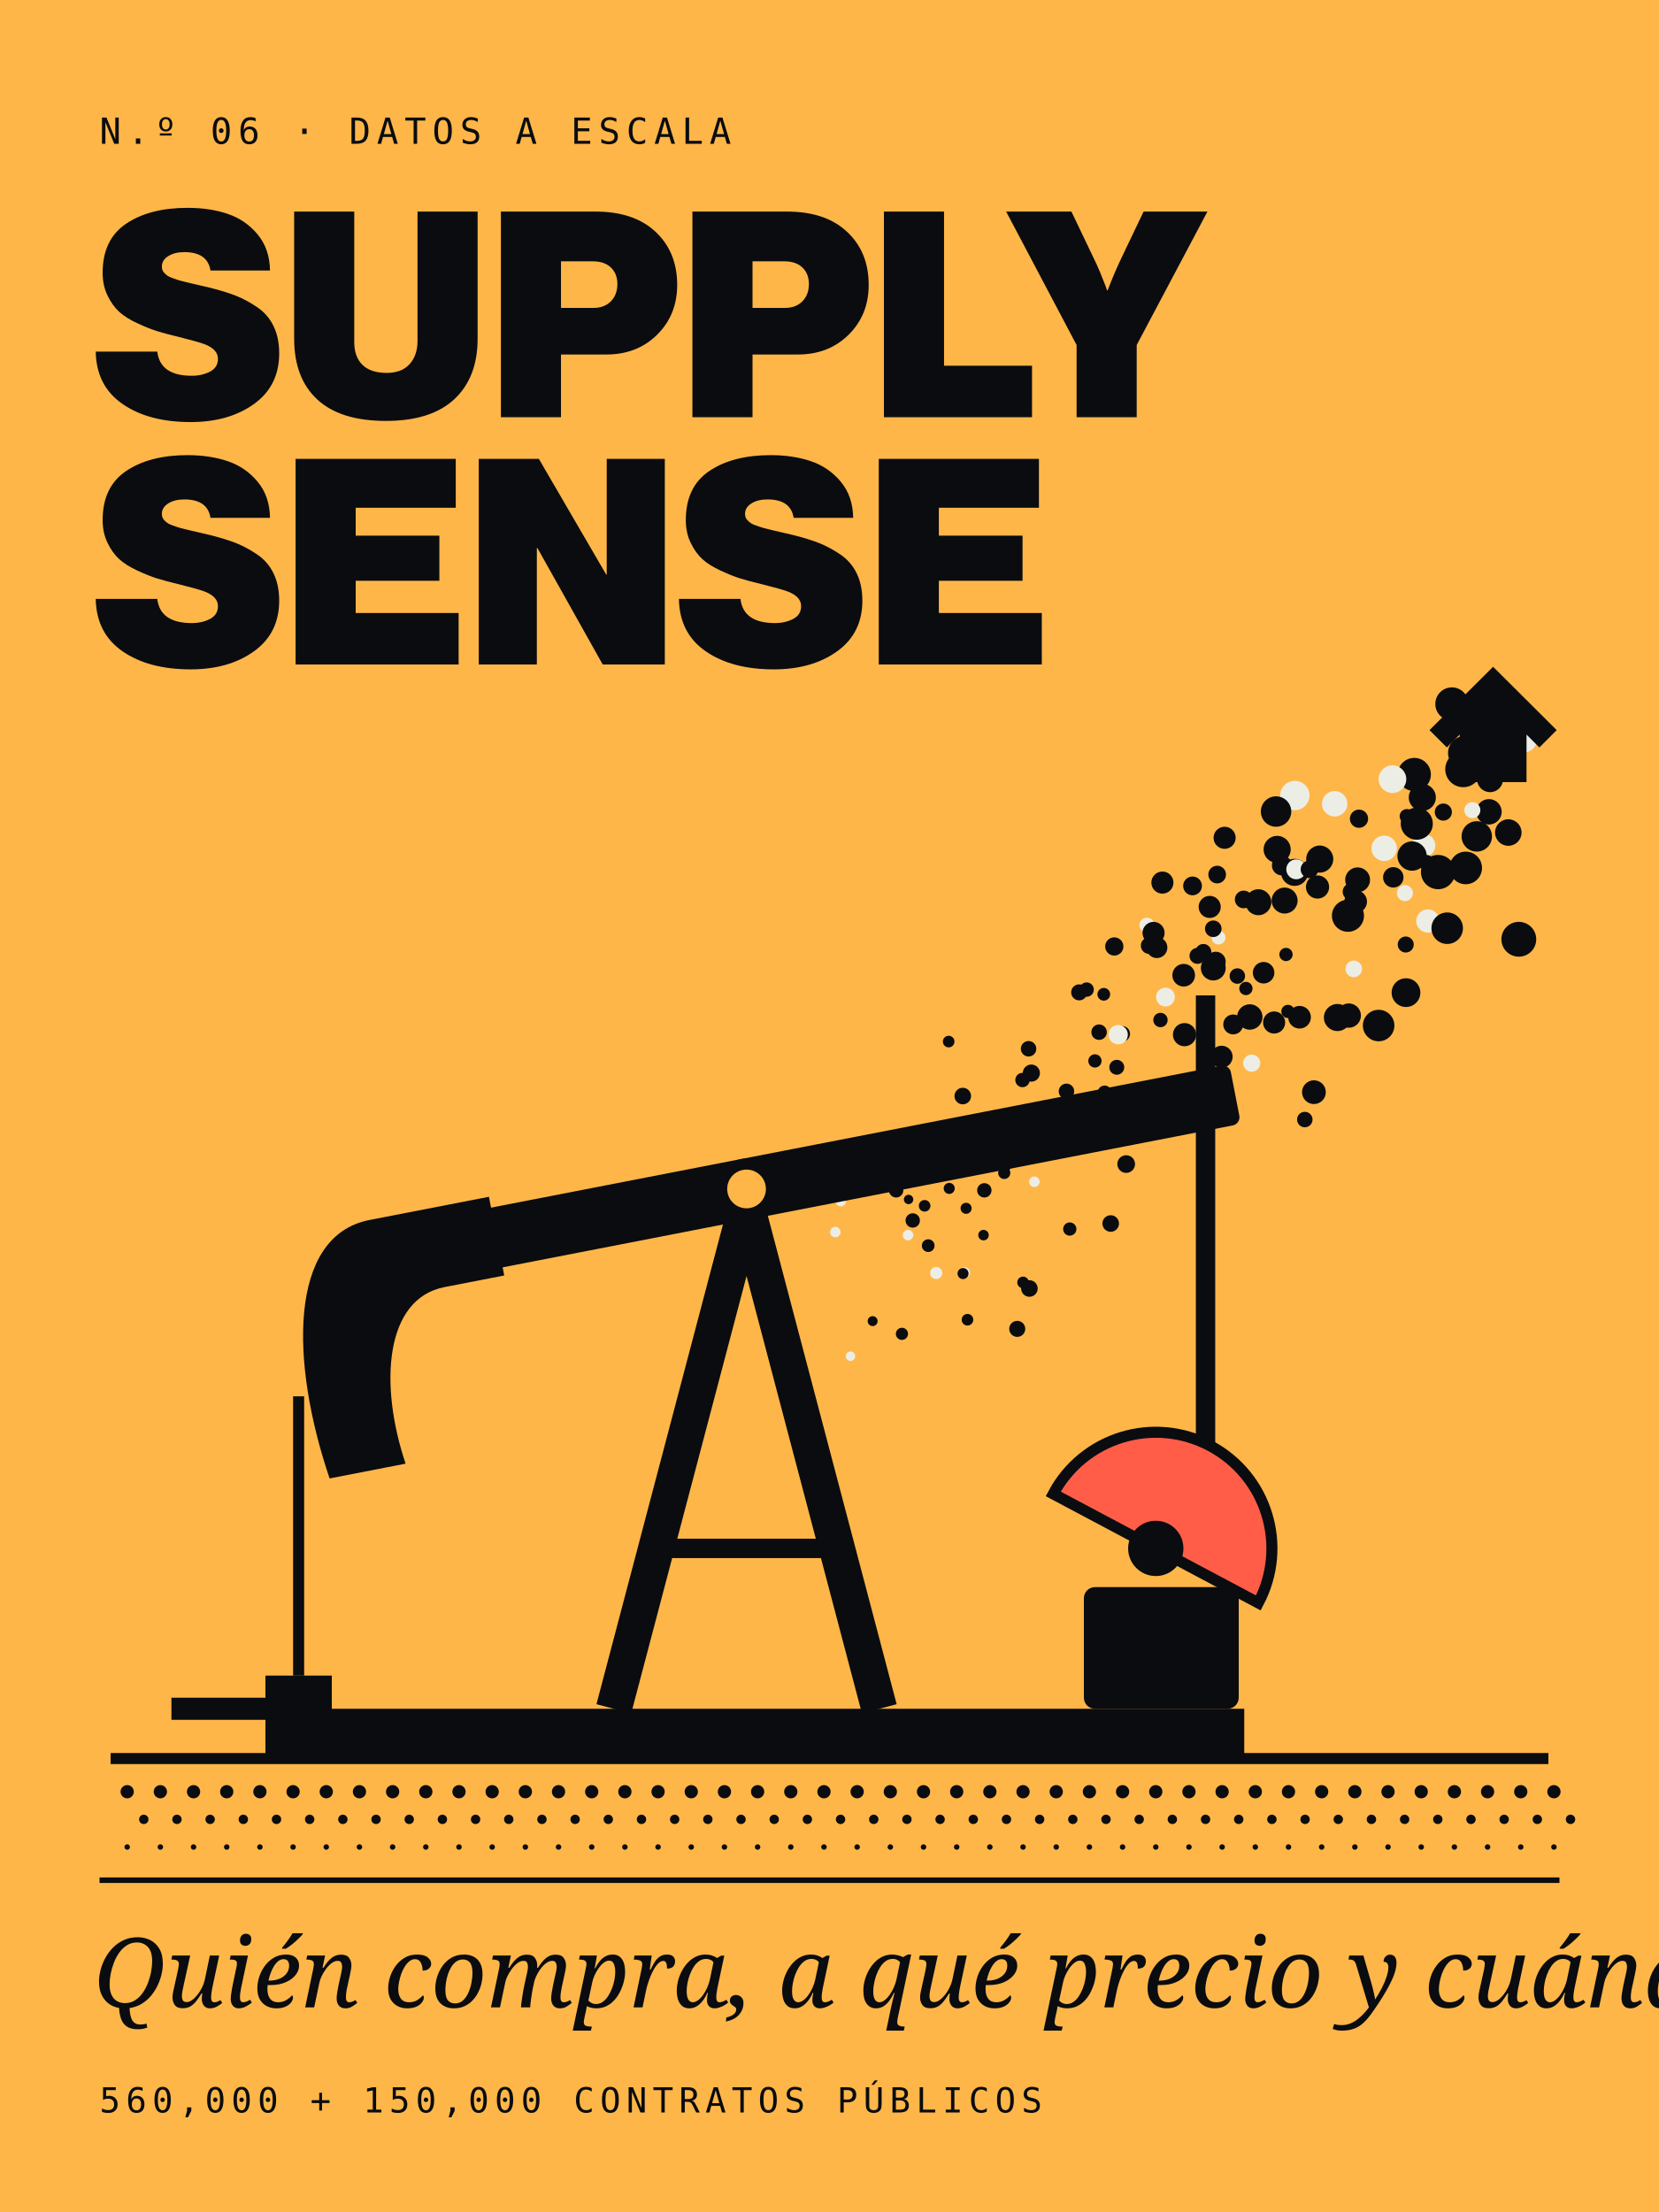
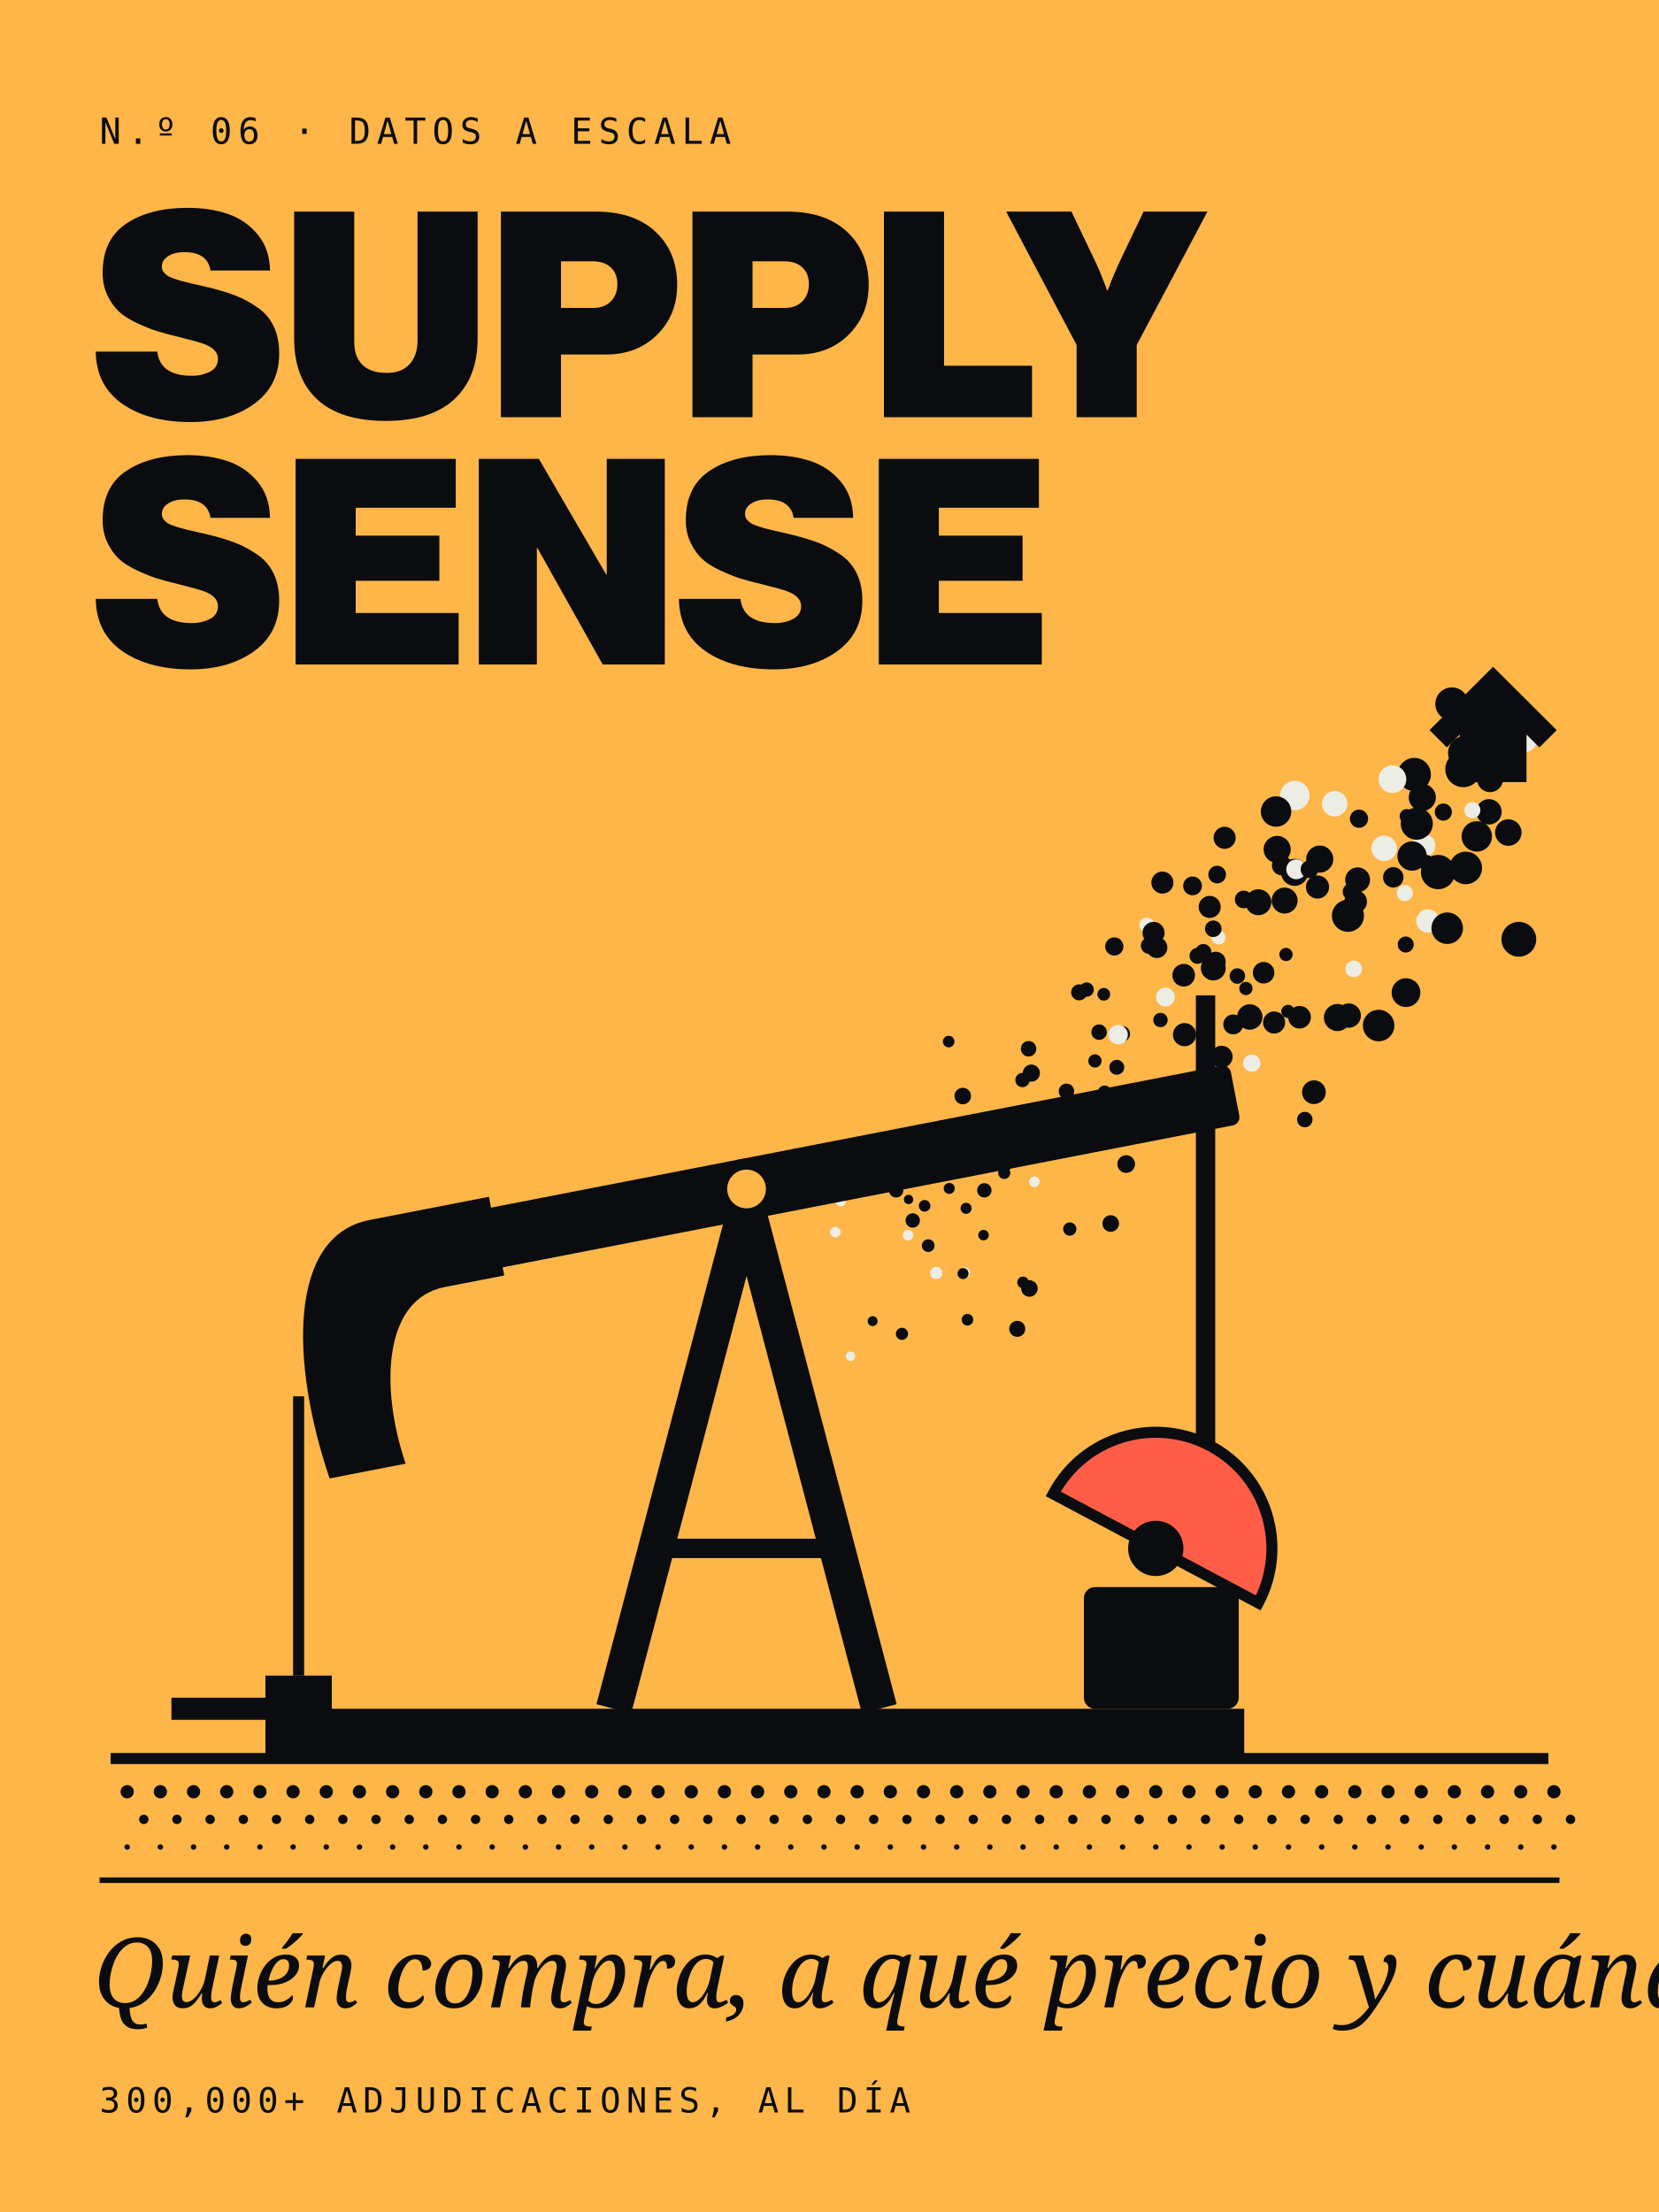
<svg xmlns="http://www.w3.org/2000/svg" viewBox="0 0 600 800" class="cartel__svg">
  <rect width="600" height="800" fill="#ffb648" />
  <text x="36" y="52" font-family="'JetBrains Mono',ui-monospace,monospace" font-size="13" letter-spacing="2.2" fill="#0a0c10">N.º 06 · DATOS A ESCALA</text>
  <g class="c-tit" fill="#0a0c10">
    <path d="M68.944 152.648Q53.76 152.648 44.296 146.096Q34.832 139.544 34.624 127.168H56.88Q57.92 135.904 69.36 135.904Q73.104 135.904 75.964 134.396Q78.824 132.888 78.824 129.768Q78.824 126.336 73.936 124.464Q71.752 123.632 64.68 121.864Q59.896 120.72 56.88 119.784Q53.864 118.848 49.704 116.924Q45.544 115.0 43.1 112.764Q40.656 110.528 38.888 106.888Q37.12 103.248 37.12 98.672Q37.12 86.608 45.648 80.888Q54.176 75.168 67.8 75.168Q75.912 75.168 82.36 77.352Q88.808 79.536 93.176 84.788Q97.544 90.04 97.648 97.84H76.12Q75.08 91.184 66.656 91.184Q63.12 91.184 60.832 92.64Q58.544 94.096 58.544 96.384Q58.544 97.112 58.752 97.684Q58.96 98.256 59.48 98.776Q60.0 99.296 60.572 99.712Q61.144 100.128 62.184 100.492Q63.224 100.856 64.108 101.168Q64.992 101.48 66.552 101.844Q68.112 102.208 69.308 102.52Q70.504 102.832 72.48 103.248Q74.456 103.664 76.016 104.08Q81.424 105.432 85.272 106.94Q89.12 108.448 93.02 111.1Q96.92 113.752 98.948 117.964Q100.976 122.176 100.976 127.792Q100.976 139.544 91.876 146.096Q82.776 152.648 68.944 152.648ZM139.56 152.232Q123.128 152.232 114.756 144.484Q106.384 136.736 106.384 122.488V76.52H128.12V123.736Q128.12 129.04 131.084 131.952Q134.048 134.864 139.872 134.864Q145.28 134.864 148.14 131.692Q151.0 128.52 151.0 123.32V76.52H172.736V122.488Q172.736 136.528 164.312 144.38Q155.888 152.232 139.56 152.232ZM181.16 150.88V76.52H215.376Q228.896 76.52 236.592 83.384Q244.912 90.768 244.912 103.04Q244.912 113.856 237.684 121.032Q230.456 128.208 219.328 128.208H202.896V150.88ZM202.896 94.512V111.36H214.648Q218.6 111.36 220.94 108.968Q223.28 106.576 223.28 102.728Q223.28 98.984 220.94 96.748Q218.6 94.512 214.44 94.512ZM250.424 150.88V76.52H284.64Q298.16 76.52 305.856 83.384Q314.176 90.768 314.176 103.04Q314.176 113.856 306.948 121.032Q299.72 128.208 288.592 128.208H272.16V150.88ZM272.16 94.512V111.36H283.912Q287.864 111.36 290.204 108.968Q292.544 106.576 292.544 102.728Q292.544 98.984 290.204 96.748Q287.864 94.512 283.704 94.512ZM319.688 150.88V76.52H341.424V132.264H373.248V150.88ZM389.368 150.88V124.776L363.888 76.52H387.496L395.4 93.056Q396.648 95.552 397.896 98.568Q399.144 101.584 399.768 103.248L400.392 105.016H400.6Q402.992 98.672 405.696 93.056L413.6 76.52H436.688L411.104 124.776V150.88Z" />
    <path d="M68.944 242.088Q53.76 242.088 44.296 235.536Q34.832 228.984 34.624 216.608H56.88Q57.92 225.344 69.36 225.344Q73.104 225.344 75.964 223.836Q78.824 222.328 78.824 219.208Q78.824 215.776 73.936 213.904Q71.752 213.072 64.68 211.304Q59.896 210.16 56.88 209.224Q53.864 208.288 49.704 206.364Q45.544 204.44 43.1 202.204Q40.656 199.968 38.888 196.328Q37.12 192.688 37.12 188.112Q37.12 176.048 45.648 170.328Q54.176 164.608 67.8 164.608Q75.912 164.608 82.36 166.792Q88.808 168.976 93.176 174.228Q97.544 179.48 97.648 187.28H76.12Q75.08 180.624 66.656 180.624Q63.12 180.624 60.832 182.08Q58.544 183.536 58.544 185.824Q58.544 186.552 58.752 187.124Q58.96 187.696 59.48 188.216Q60.0 188.736 60.572 189.152Q61.144 189.568 62.184 189.932Q63.224 190.296 64.108 190.608Q64.992 190.92 66.552 191.284Q68.112 191.648 69.308 191.96Q70.504 192.272 72.48 192.688Q74.456 193.104 76.016 193.52Q81.424 194.872 85.272 196.38Q89.12 197.888 93.02 200.54Q96.92 203.192 98.948 207.404Q100.976 211.616 100.976 217.232Q100.976 228.984 91.876 235.536Q82.776 242.088 68.944 242.088ZM106.904 240.32V165.96H164.832V183.64H128.64V193.728H158.904V210.056H128.64V221.704H165.872V240.32ZM173.152 240.32V165.96H194.888L219.224 207.768H219.432V165.96H240.44V240.32H217.976L194.368 198.2H194.16V240.32ZM279.856 242.088Q264.672 242.088 255.208 235.536Q245.744 228.984 245.536 216.608H267.792Q268.832 225.344 280.272 225.344Q284.016 225.344 286.876 223.836Q289.736 222.328 289.736 219.208Q289.736 215.776 284.848 213.904Q282.664 213.072 275.592 211.304Q270.808 210.16 267.792 209.224Q264.776 208.288 260.616 206.364Q256.456 204.44 254.012 202.204Q251.568 199.968 249.8 196.328Q248.032 192.688 248.032 188.112Q248.032 176.048 256.56 170.328Q265.088 164.608 278.712 164.608Q286.824 164.608 293.272 166.792Q299.72 168.976 304.088 174.228Q308.456 179.48 308.56 187.28H287.032Q285.992 180.624 277.568 180.624Q274.032 180.624 271.744 182.08Q269.456 183.536 269.456 185.824Q269.456 186.552 269.664 187.124Q269.872 187.696 270.392 188.216Q270.912 188.736 271.484 189.152Q272.056 189.568 273.096 189.932Q274.136 190.296 275.02 190.608Q275.904 190.92 277.464 191.284Q279.024 191.648 280.22 191.96Q281.416 192.272 283.392 192.688Q285.368 193.104 286.928 193.52Q292.336 194.872 296.184 196.38Q300.032 197.888 303.932 200.54Q307.832 203.192 309.86 207.404Q311.888 211.616 311.888 217.232Q311.888 228.984 302.788 235.536Q293.688 242.088 279.856 242.088ZM317.816 240.32V165.96H375.744V183.64H339.552V193.728H369.816V210.056H339.552V221.704H376.784V240.32Z" />
  </g>
  <g class="c-ilu">
    <g>
      <circle cx="403" cy="342.3" r="3.3" fill="#0a0c10" />
      <circle cx="470" cy="367.9" r="4.1" fill="#0a0c10" />
      <circle cx="335.7" cy="450.5" r="2.3" fill="#0a0c10" />
      <circle cx="355.7" cy="446.7" r="1.9" fill="#0a0c10" />
      <circle cx="374.1" cy="427.4" r="1.9" fill="#eceee6" />
      <circle cx="395.7" cy="411.2" r="2.6" fill="#0a0c10" />
      <circle cx="437.5" cy="328" r="4" fill="#0a0c10" />
      <circle cx="436" cy="396.9" r="3.3" fill="#0a0c10" />
      <circle cx="400.8" cy="411.9" r="2.2" fill="#0a0c10" />
      <circle cx="428.1" cy="352.7" r="4.1" fill="#0a0c10" />
      <circle cx="450.6" cy="357.5" r="2.4" fill="#0a0c10" />
      <circle cx="503.9" cy="317.3" r="3.7" fill="#0a0c10" />
      <circle cx="508.1" cy="323" r="2.9" fill="#eceee6" />
      <circle cx="516.4" cy="333.1" r="4.2" fill="#eceee6" />
      <circle cx="508.4" cy="341.6" r="2.9" fill="#0a0c10" />
      <circle cx="367.9" cy="480.6" r="2.9" fill="#0a0c10" />
      <circle cx="530.1" cy="313.9" r="5.9" fill="#0a0c10" />
      <circle cx="349.4" cy="437" r="2" fill="#0a0c10" />
      <circle cx="401.1" cy="397.6" r="2.2" fill="#0a0c10" />
      <circle cx="369.8" cy="390.6" r="2.6" fill="#0a0c10" />
      <circle cx="414.8" cy="334.6" r="2.7" fill="#eceee6" />
      <circle cx="535.9" cy="266.9" r="3.4" fill="#0a0c10" />
      <circle cx="549.3" cy="339.7" r="6.3" fill="#0a0c10" />
      <circle cx="428.4" cy="374.2" r="4.2" fill="#0a0c10" />
      <circle cx="487.8" cy="367.3" r="4.4" fill="#0a0c10" />
      <circle cx="361.1" cy="410.7" r="2.1" fill="#0a0c10" />
      <circle cx="511.5" cy="280.1" r="6" fill="#0a0c10" />
      <circle cx="307.6" cy="490.5" r="1.7" fill="#eceee6" />
      <circle cx="405.9" cy="373.9" r="2.8" fill="#0a0c10" />
      <circle cx="465.1" cy="345.2" r="2.4" fill="#0a0c10" />
      <circle cx="491" cy="318.2" r="4.5" fill="#0a0c10" />
      <circle cx="471.9" cy="404.9" r="2.8" fill="#0a0c10" />
      <circle cx="514.4" cy="288.4" r="4.9" fill="#0a0c10" />
      <circle cx="520.1" cy="315.4" r="6.2" fill="#0a0c10" />
      <circle cx="431.3" cy="320.4" r="3.4" fill="#0a0c10" />
      <circle cx="399.2" cy="359.6" r="2.3" fill="#0a0c10" />
      <circle cx="415.6" cy="342" r="3" fill="#0a0c10" />
      <circle cx="334.4" cy="436.1" r="2.1" fill="#0a0c10" />
      <circle cx="372" cy="379.3" r="2.8" fill="#0a0c10" />
      <circle cx="395.8" cy="404.4" r="3" fill="#0a0c10" />
      <circle cx="377.5" cy="400.3" r="2.3" fill="#0a0c10" />
      <circle cx="397.5" cy="373.3" r="2.8" fill="#0a0c10" />
      <circle cx="542.8" cy="266.3" r="5" fill="#0a0c10" />
      <circle cx="324.1" cy="430.5" r="2.6" fill="#0a0c10" />
      <circle cx="538.5" cy="293.6" r="4.6" fill="#0a0c10" />
      <circle cx="356" cy="430.5" r="2.6" fill="#0a0c10" />
      <circle cx="532.5" cy="293" r="2.9" fill="#eceee6" />
      <circle cx="545.5" cy="301.1" r="4.8" fill="#0a0c10" />
      <circle cx="514.9" cy="305.8" r="4.2" fill="#eceee6" />
      <circle cx="515.9" cy="312" r="2.8" fill="#0a0c10" />
      <circle cx="417.2" cy="337.4" r="4" fill="#0a0c10" />
      <circle cx="489.6" cy="350.4" r="3" fill="#eceee6" />
      <circle cx="435.2" cy="344.3" r="2.9" fill="#0a0c10" />
      <circle cx="468.2" cy="315.5" r="4.9" fill="#0a0c10" />
      <circle cx="512.4" cy="297.9" r="5.8" fill="#0a0c10" />
      <circle cx="330.1" cy="441.4" r="2.6" fill="#0a0c10" />
      <circle cx="477.3" cy="310.7" r="4.9" fill="#0a0c10" />
      <circle cx="483.7" cy="368" r="4.9" fill="#0a0c10" />
      <circle cx="498.6" cy="370.9" r="5.7" fill="#0a0c10" />
      <circle cx="455.1" cy="326.3" r="4.7" fill="#0a0c10" />
      <circle cx="420.7" cy="397.9" r="3.1" fill="#0a0c10" />
      <circle cx="465.8" cy="365.8" r="2.4" fill="#0a0c10" />
      <circle cx="348.8" cy="460.3" r="2" fill="#eceee6" />
      <circle cx="442.9" cy="303" r="4" fill="#0a0c10" />
      <circle cx="447.5" cy="353" r="2.8" fill="#0a0c10" />
      <circle cx="390.3" cy="358.9" r="2.9" fill="#0a0c10" />
      <circle cx="452" cy="367.8" r="4.6" fill="#0a0c10" />
      <circle cx="393" cy="357.9" r="2.6" fill="#0a0c10" />
      <circle cx="353.1" cy="407.7" r="2.6" fill="#eceee6" />
      <circle cx="529.8" cy="272.3" r="6.1" fill="#0a0c10" />
      <circle cx="439.7" cy="347.8" r="3.6" fill="#0a0c10" />
      <circle cx="551.2" cy="267.4" r="4.7" fill="#eceee6" />
      <circle cx="440.2" cy="316.3" r="3.2" fill="#0a0c10" />
      <circle cx="343.1" cy="376.7" r="2.1" fill="#0a0c10" />
      <circle cx="315.6" cy="477.8" r="1.8" fill="#0a0c10" />
      <circle cx="404.4" cy="374.2" r="3.5" fill="#eceee6" />
      <circle cx="446" cy="370.5" r="3.6" fill="#0a0c10" />
      <circle cx="399.5" cy="395.1" r="2.5" fill="#0a0c10" />
      <circle cx="461.9" cy="307.2" r="4.9" fill="#0a0c10" />
      <circle cx="523.4" cy="335.7" r="5.7" fill="#0a0c10" />
      <circle cx="386.9" cy="444.5" r="2.4" fill="#0a0c10" />
      <circle cx="534.1" cy="302.5" r="5.5" fill="#0a0c10" />
      <circle cx="345.9" cy="415.4" r="2.3" fill="#eceee6" />
      <circle cx="419.7" cy="368.9" r="2.6" fill="#0a0c10" />
      <circle cx="538.9" cy="281.8" r="4.7" fill="#0a0c10" />
      <circle cx="440.7" cy="339.1" r="2.5" fill="#eceee6" />
      <circle cx="302.1" cy="445.6" r="1.9" fill="#eceee6" />
      <circle cx="372.3" cy="466" r="3" fill="#0a0c10" />
      <circle cx="370" cy="463.8" r="2.1" fill="#0a0c10" />
      <circle cx="385.7" cy="394.7" r="2.8" fill="#0a0c10" />
      <circle cx="299.7" cy="415.9" r="1.7" fill="#0a0c10" />
      <circle cx="488.7" cy="322.5" r="3.1" fill="#0a0c10" />
      <circle cx="328.6" cy="433.8" r="1.7" fill="#0a0c10" />
      <circle cx="457" cy="351.8" r="3.9" fill="#0a0c10" />
      <circle cx="508.5" cy="359" r="5.2" fill="#0a0c10" />
      <circle cx="487.5" cy="331.2" r="5.8" fill="#0a0c10" />
      <circle cx="503.6" cy="281.8" r="5" fill="#eceee6" />
      <circle cx="403.9" cy="386" r="2.7" fill="#0a0c10" />
      <circle cx="475.2" cy="395" r="4.3" fill="#0a0c10" />
      <circle cx="463.6" cy="313" r="3.6" fill="#0a0c10" />
      <circle cx="468.3" cy="287.7" r="5.3" fill="#eceee6" />
      <circle cx="468.8" cy="314.4" r="3.6" fill="#eceee6" />
      <circle cx="363.2" cy="424.2" r="2.2" fill="#0a0c10" />
      <circle cx="418.4" cy="342.7" r="3.8" fill="#0a0c10" />
      <circle cx="476.5" cy="320.8" r="4.2" fill="#0a0c10" />
      <circle cx="328.4" cy="446.7" r="1.9" fill="#eceee6" />
      <circle cx="438.8" cy="350.1" r="4.5" fill="#0a0c10" />
      <circle cx="438.8" cy="335.9" r="3" fill="#0a0c10" />
      <circle cx="452.7" cy="384.5" r="3.1" fill="#eceee6" />
      <circle cx="389" cy="409.1" r="3" fill="#0a0c10" />
      <circle cx="529.2" cy="278.2" r="6.5" fill="#0a0c10" />
      <circle cx="343.3" cy="429.8" r="2" fill="#0a0c10" />
      <circle cx="348.2" cy="396.4" r="3" fill="#0a0c10" />
      <circle cx="333.4" cy="414.3" r="2" fill="#eceee6" />
      <circle cx="460.8" cy="369.8" r="4" fill="#0a0c10" />
      <circle cx="373" cy="388.1" r="3.1" fill="#0a0c10" />
      <circle cx="401.7" cy="442.5" r="3" fill="#0a0c10" />
      <circle cx="407.3" cy="421" r="3.2" fill="#0a0c10" />
      <circle cx="473.6" cy="314.4" r="3.2" fill="#0a0c10" />
      <circle cx="535.9" cy="278.5" r="3" fill="#0a0c10" />
      <circle cx="421.5" cy="360.6" r="3.4" fill="#eceee6" />
      <circle cx="327.4" cy="412.4" r="2.1" fill="#0a0c10" />
      <circle cx="441.8" cy="382.2" r="4" fill="#0a0c10" />
      <circle cx="349.9" cy="477.3" r="2.1" fill="#0a0c10" />
      <circle cx="363" cy="421.1" r="2.9" fill="#0a0c10" />
      <circle cx="490.3" cy="326.1" r="4.1" fill="#0a0c10" />
      <circle cx="522" cy="293.7" r="3.1" fill="#0a0c10" />
      <circle cx="348.3" cy="460.6" r="2" fill="#0a0c10" />
      <circle cx="396" cy="383.7" r="2.4" fill="#0a0c10" />
      <circle cx="326.2" cy="482.4" r="2.2" fill="#0a0c10" />
      <circle cx="338.6" cy="460.4" r="2.2" fill="#eceee6" />
      <circle cx="461.5" cy="293.5" r="5.5" fill="#0a0c10" />
      <circle cx="433.1" cy="345.7" r="2.9" fill="#0a0c10" />
      <circle cx="545.2" cy="268.5" r="4.2" fill="#0a0c10" />
      <circle cx="400.2" cy="396.7" r="2.5" fill="#0a0c10" />
      <circle cx="482.7" cy="290.7" r="4.6" fill="#eceee6" />
      <circle cx="508.8" cy="295.2" r="2.6" fill="#0a0c10" />
      <circle cx="420.4" cy="319.2" r="4" fill="#0a0c10" />
      <circle cx="304.1" cy="434.5" r="1.8" fill="#eceee6" />
      <circle cx="500.6" cy="306.8" r="4.6" fill="#eceee6" />
      <circle cx="491.5" cy="296.1" r="3.3" fill="#0a0c10" />
      <circle cx="449.8" cy="325.3" r="3.2" fill="#0a0c10" />
      <circle cx="464.6" cy="325.7" r="4.7" fill="#0a0c10" />
      <circle cx="510.7" cy="309.6" r="5.3" fill="#0a0c10" />
      <circle cx="525.1" cy="254.6" r="6" fill="#0a0c10" />
    </g>
    <g class="c-fl" data-d="u">
      <path d="M0 128.5L128 0L163 35L137 61L233 61L233 196L137 196L163 222L128 257Z" fill="#0a0c10" transform="translate(540.0 262.0) rotate(90) scale(0.179) translate(-116.5 -128.5)" />
    </g>
    <line x1="40" x2="560" y1="636" y2="636" stroke="#0a0c10" stroke-width="4" />
    <g fill="#0a0c10">
      <circle cx="46" cy="648" r="2.4" />
      <circle cx="58" cy="648" r="2.4" />
      <circle cx="70" cy="648" r="2.4" />
      <circle cx="82" cy="648" r="2.4" />
      <circle cx="94" cy="648" r="2.4" />
      <circle cx="106" cy="648" r="2.4" />
      <circle cx="118" cy="648" r="2.4" />
      <circle cx="130" cy="648" r="2.4" />
      <circle cx="142" cy="648" r="2.4" />
      <circle cx="154" cy="648" r="2.4" />
      <circle cx="166" cy="648" r="2.4" />
      <circle cx="178" cy="648" r="2.4" />
      <circle cx="190" cy="648" r="2.4" />
      <circle cx="202" cy="648" r="2.4" />
      <circle cx="214" cy="648" r="2.4" />
      <circle cx="226" cy="648" r="2.4" />
      <circle cx="238" cy="648" r="2.4" />
      <circle cx="250" cy="648" r="2.4" />
      <circle cx="262" cy="648" r="2.4" />
      <circle cx="274" cy="648" r="2.4" />
      <circle cx="286" cy="648" r="2.4" />
      <circle cx="298" cy="648" r="2.4" />
      <circle cx="310" cy="648" r="2.4" />
      <circle cx="322" cy="648" r="2.4" />
      <circle cx="334" cy="648" r="2.4" />
      <circle cx="346" cy="648" r="2.4" />
      <circle cx="358" cy="648" r="2.4" />
      <circle cx="370" cy="648" r="2.4" />
      <circle cx="382" cy="648" r="2.4" />
      <circle cx="394" cy="648" r="2.4" />
      <circle cx="406" cy="648" r="2.4" />
      <circle cx="418" cy="648" r="2.4" />
      <circle cx="430" cy="648" r="2.4" />
      <circle cx="442" cy="648" r="2.4" />
      <circle cx="454" cy="648" r="2.4" />
      <circle cx="466" cy="648" r="2.4" />
      <circle cx="478" cy="648" r="2.4" />
      <circle cx="490" cy="648" r="2.4" />
      <circle cx="502" cy="648" r="2.4" />
      <circle cx="514" cy="648" r="2.4" />
      <circle cx="526" cy="648" r="2.4" />
      <circle cx="538" cy="648" r="2.4" />
      <circle cx="550" cy="648" r="2.4" />
      <circle cx="562" cy="648" r="2.4" />
      <circle cx="52" cy="658" r="1.7" />
      <circle cx="64" cy="658" r="1.7" />
      <circle cx="76" cy="658" r="1.7" />
      <circle cx="88" cy="658" r="1.7" />
      <circle cx="100" cy="658" r="1.7" />
      <circle cx="112" cy="658" r="1.7" />
      <circle cx="124" cy="658" r="1.7" />
      <circle cx="136" cy="658" r="1.7" />
      <circle cx="148" cy="658" r="1.7" />
      <circle cx="160" cy="658" r="1.7" />
      <circle cx="172" cy="658" r="1.7" />
      <circle cx="184" cy="658" r="1.7" />
      <circle cx="196" cy="658" r="1.7" />
      <circle cx="208" cy="658" r="1.7" />
      <circle cx="220" cy="658" r="1.7" />
      <circle cx="232" cy="658" r="1.7" />
      <circle cx="244" cy="658" r="1.7" />
      <circle cx="256" cy="658" r="1.7" />
      <circle cx="268" cy="658" r="1.7" />
      <circle cx="280" cy="658" r="1.7" />
      <circle cx="292" cy="658" r="1.7" />
      <circle cx="304" cy="658" r="1.7" />
      <circle cx="316" cy="658" r="1.7" />
      <circle cx="328" cy="658" r="1.7" />
      <circle cx="340" cy="658" r="1.7" />
      <circle cx="352" cy="658" r="1.7" />
      <circle cx="364" cy="658" r="1.7" />
      <circle cx="376" cy="658" r="1.7" />
      <circle cx="388" cy="658" r="1.7" />
      <circle cx="400" cy="658" r="1.7" />
      <circle cx="412" cy="658" r="1.7" />
      <circle cx="424" cy="658" r="1.7" />
      <circle cx="436" cy="658" r="1.7" />
      <circle cx="448" cy="658" r="1.7" />
      <circle cx="460" cy="658" r="1.7" />
      <circle cx="472" cy="658" r="1.7" />
      <circle cx="484" cy="658" r="1.7" />
      <circle cx="496" cy="658" r="1.7" />
      <circle cx="508" cy="658" r="1.7" />
      <circle cx="520" cy="658" r="1.7" />
      <circle cx="532" cy="658" r="1.7" />
      <circle cx="544" cy="658" r="1.7" />
      <circle cx="556" cy="658" r="1.7" />
      <circle cx="568" cy="658" r="1.7" />
      <circle cx="46" cy="668" r="1" />
      <circle cx="58" cy="668" r="1" />
      <circle cx="70" cy="668" r="1" />
      <circle cx="82" cy="668" r="1" />
      <circle cx="94" cy="668" r="1" />
      <circle cx="106" cy="668" r="1" />
      <circle cx="118" cy="668" r="1" />
      <circle cx="130" cy="668" r="1" />
      <circle cx="142" cy="668" r="1" />
      <circle cx="154" cy="668" r="1" />
      <circle cx="166" cy="668" r="1" />
      <circle cx="178" cy="668" r="1" />
      <circle cx="190" cy="668" r="1" />
      <circle cx="202" cy="668" r="1" />
      <circle cx="214" cy="668" r="1" />
      <circle cx="226" cy="668" r="1" />
      <circle cx="238" cy="668" r="1" />
      <circle cx="250" cy="668" r="1" />
      <circle cx="262" cy="668" r="1" />
      <circle cx="274" cy="668" r="1" />
      <circle cx="286" cy="668" r="1" />
      <circle cx="298" cy="668" r="1" />
      <circle cx="310" cy="668" r="1" />
      <circle cx="322" cy="668" r="1" />
      <circle cx="334" cy="668" r="1" />
      <circle cx="346" cy="668" r="1" />
      <circle cx="358" cy="668" r="1" />
      <circle cx="370" cy="668" r="1" />
      <circle cx="382" cy="668" r="1" />
      <circle cx="394" cy="668" r="1" />
      <circle cx="406" cy="668" r="1" />
      <circle cx="418" cy="668" r="1" />
      <circle cx="430" cy="668" r="1" />
      <circle cx="442" cy="668" r="1" />
      <circle cx="454" cy="668" r="1" />
      <circle cx="466" cy="668" r="1" />
      <circle cx="478" cy="668" r="1" />
      <circle cx="490" cy="668" r="1" />
      <circle cx="502" cy="668" r="1" />
      <circle cx="514" cy="668" r="1" />
      <circle cx="526" cy="668" r="1" />
      <circle cx="538" cy="668" r="1" />
      <circle cx="550" cy="668" r="1" />
      <circle cx="562" cy="668" r="1" />
    </g>
    <rect x="120" y="618" width="330" height="18" fill="#0a0c10" />
    <path d="M222 618 L270 436 L318 618" fill="none" stroke="#0a0c10" stroke-width="13" stroke-linejoin="round" />
    <line x1="240" x2="300" y1="560" y2="560" stroke="#0a0c10" stroke-width="7" />
    <g transform="rotate(-11 270 430)">
      <rect x="150" y="419" width="300" height="22" rx="3" fill="#0a0c10" />
      <path d="M178 415 H134 C104 415 96 460 102 504 H130 C126 474 134 444 156 444 H178 Z" fill="#0a0c10" />
      <circle cx="270" cy="430" r="9" fill="#ffb648" stroke="#0a0c10" stroke-width="4" />
    </g>
    <line x1="108" x2="108" y1="505" y2="606" stroke="#0a0c10" stroke-width="4" />
    <rect x="96" y="606" width="24" height="30" fill="#0a0c10" />
    <rect x="62" y="614" width="40" height="8" fill="#0a0c10" />
    <line x1="436" x2="436" y1="360" y2="550" stroke="#0a0c10" stroke-width="7" />
    <rect x="392" y="574" width="56" height="44" rx="4" fill="#0a0c10" />
    <g transform="rotate(28 418 560)">
      <path d="M418 518 a42 42 0 0 1 0 84 z" fill="#ff5d47" stroke="#0a0c10" stroke-width="4" transform="rotate(-90 418 560)" />
    </g>
    <circle cx="418" cy="560" r="10" fill="#0a0c10" />
  </g>
  <line x1="36" x2="564" y1="680" y2="680" stroke="#0a0c10" stroke-width="2" />
  <text x="34" y="726" font-family="'Cormorant Garamond',Georgia,serif" font-style="italic" font-size="35" fill="#0a0c10">Quién compra, a qué precio y cuándo.</text>
-   <text x="36" y="764" font-family="'JetBrains Mono',ui-monospace,monospace" font-size="12.5" letter-spacing="2" fill="#0a0c10">560,000 + 150,000 CONTRATOS PÚBLICOS</text>
+   <text x="36" y="764" font-family="'JetBrains Mono',ui-monospace,monospace" font-size="12.5" letter-spacing="2" fill="#0a0c10">300,000+ ADJUDICACIONES, AL DÍA</text>
</svg>
